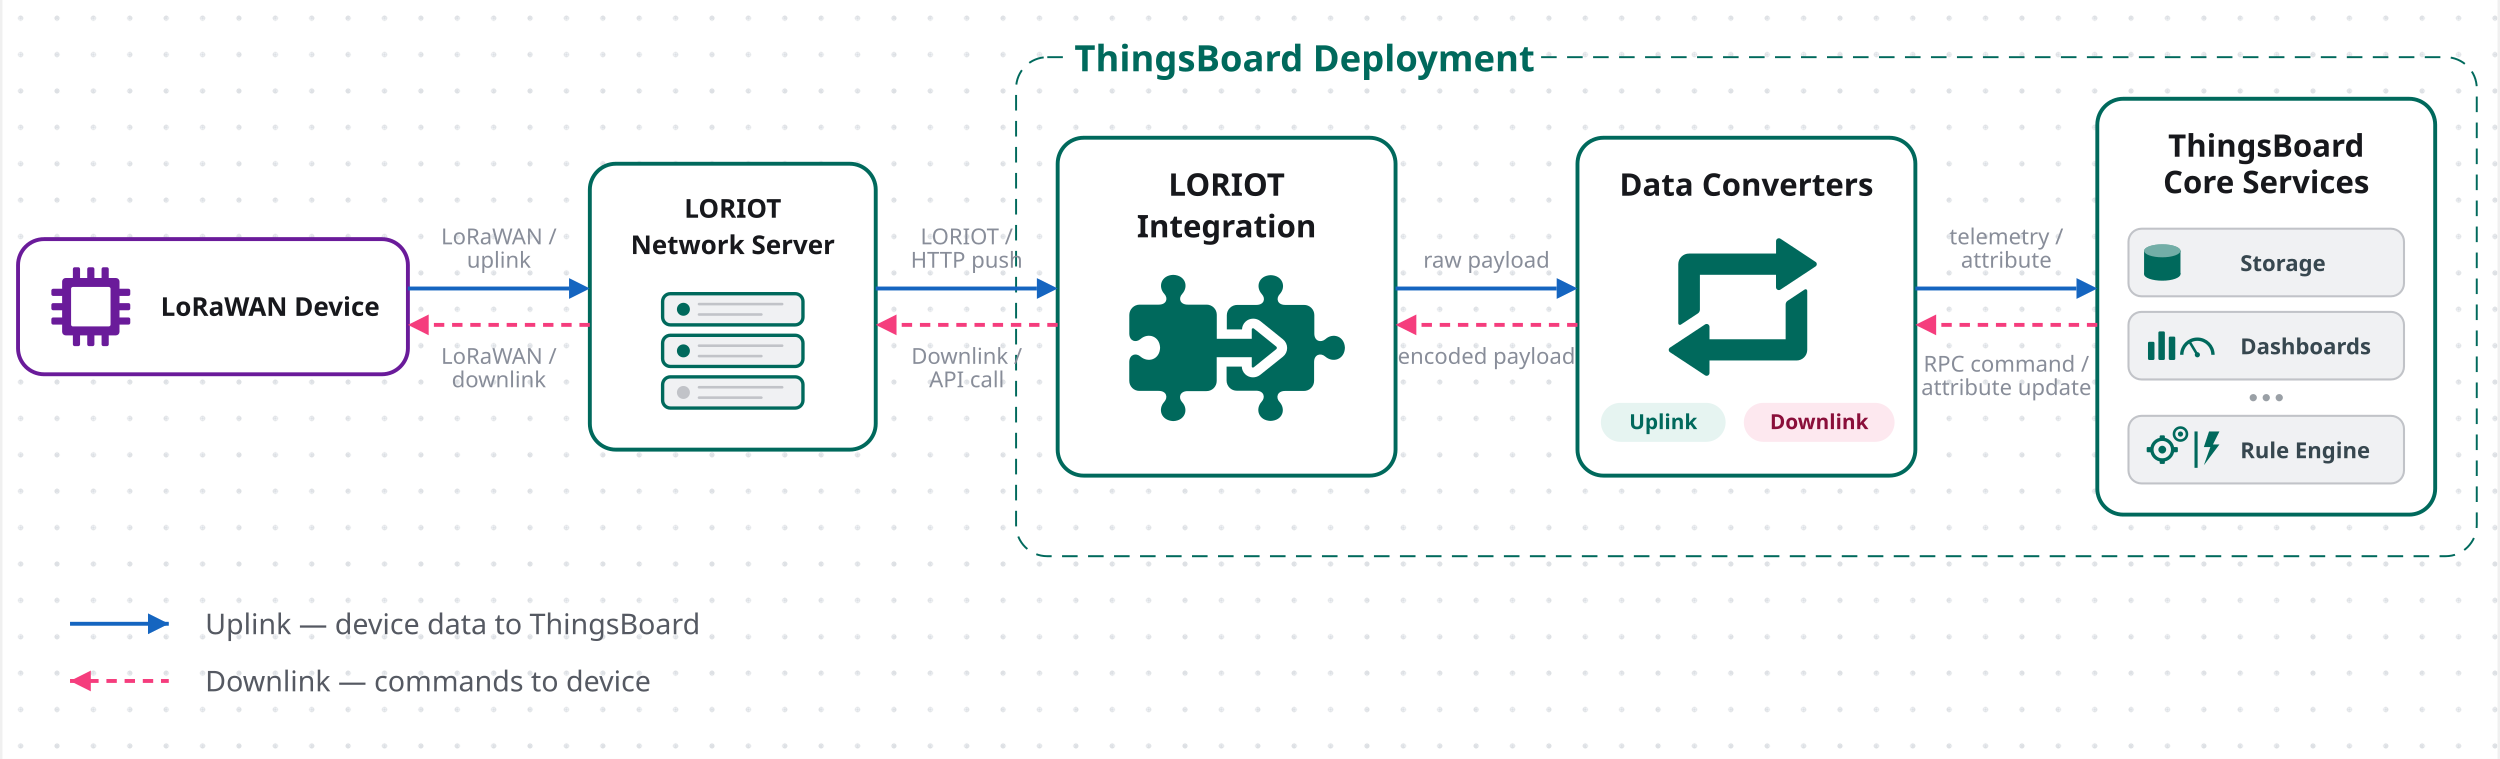
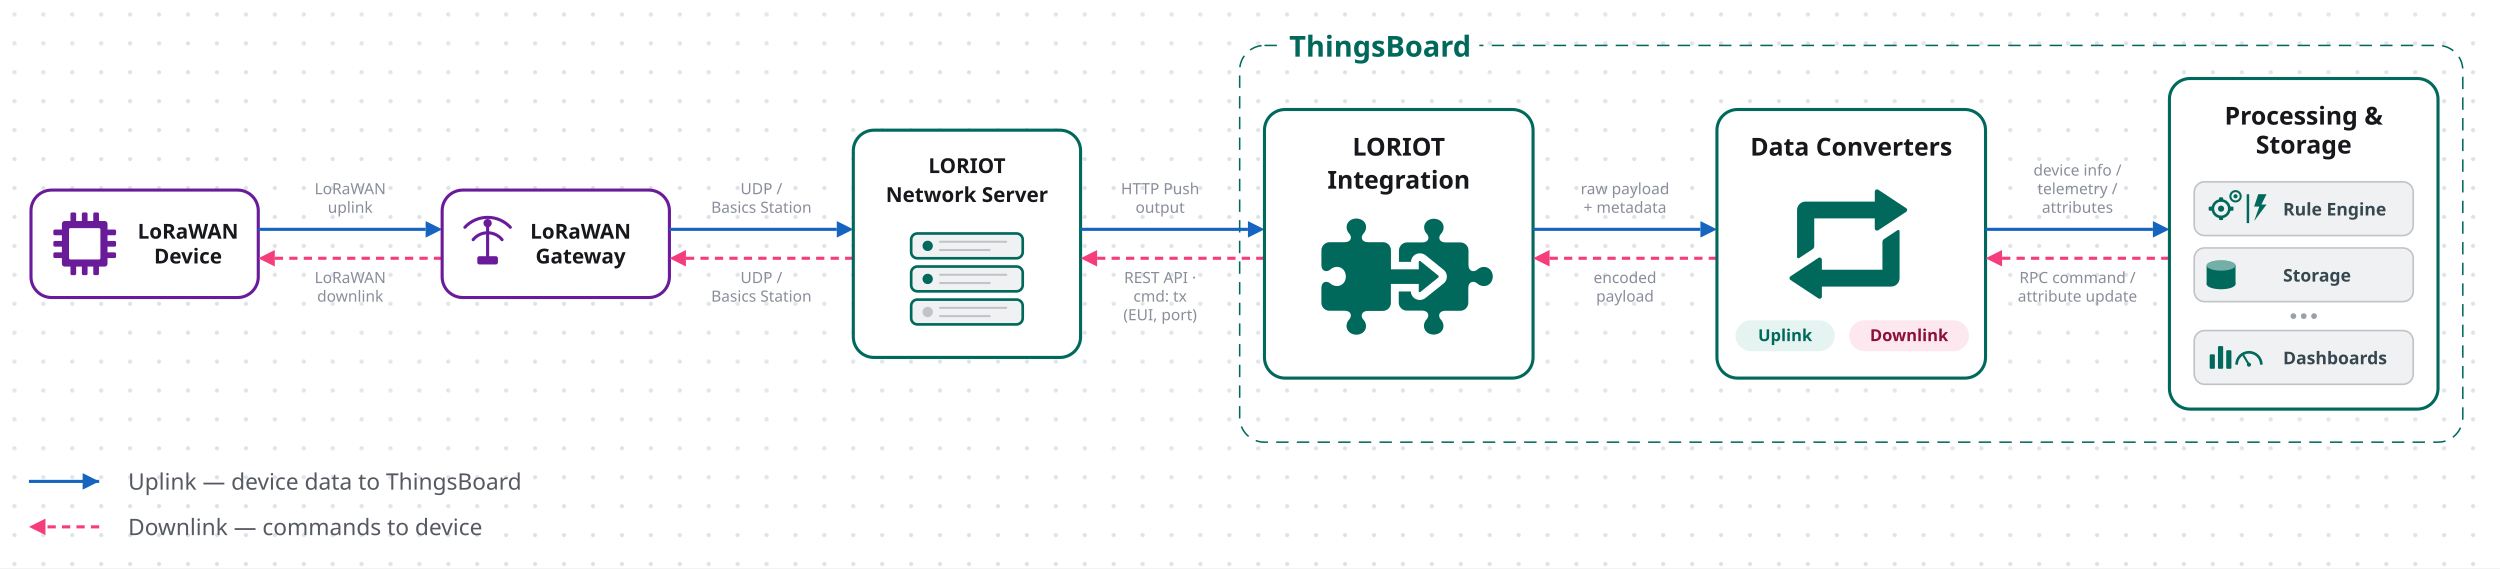
- <svg xmlns="http://www.w3.org/2000/svg" width="1400" height="425" viewBox="0 0 960 292">
+ <svg xmlns="http://www.w3.org/2000/svg" width="1430" height="325" fill="none" viewBox="0 0 1210 275">
  <defs>
    <clipPath id="clip0">
-       <path fill="#fff" d="M0 0h960v292H0z" />
+       <path fill="#fff" d="M0 0h1210v275H0z" />
    </clipPath>
    <pattern id="dots" width="14" height="14" x="0" y="0" patternUnits="userSpaceOnUse">
      <circle cx="7" cy="7" r="1" fill="#dde0e4" />
    </pattern>
  </defs>
  <g clip-path="url(#clip0)">
-     <path fill="#fff" d="M0 0h960v292H0z" />
-     <path fill="url(#dots)" d="M0 0h960v292H0z" />
+     <path fill="#fff" d="M0 0h1210v275H0z" />
+     <path fill="url(#dots)" d="M0 0h1210v275H0z" />
    <g transform="translate(0 33)">
-       <rect width="562" height="192" x="390" y="-11" fill="none" stroke="#00695c" stroke-dasharray="6,4" stroke-width=".75" rx="12" />
-       <path fill="#fff" d="M410-18h178v14H410z" />
-       <text x="501" y="-11" fill="#00695c" dominant-baseline="central" font-family="system-ui,sans-serif" font-size="14" font-weight="600" text-anchor="middle" textLength="174">ThingsBoard Deployment</text>
-       <rect width="150" height="52" x="6" y="59" fill="#fff" stroke="#6a1b9a" stroke-width="1.5" rx="10" />
-       <g fill="#6a1b9a" transform="matrix(.69 0 0 .69 13.3 64.3)">
-         <rect width="32" height="32" x="14" y="14" rx="2" />
-         <rect width="22" height="22" x="19" y="19" fill="#fff" rx="1" />
-         <rect width="4" height="7" x="20" y="8" rx="1" />
-         <rect width="4" height="7" x="28" y="8" rx="1" />
-         <rect width="4" height="7" x="36" y="8" rx="1" />
-         <rect width="4" height="7" x="20" y="45" rx="1" />
-         <rect width="4" height="7" x="28" y="45" rx="1" />
-         <rect width="4" height="7" x="36" y="45" rx="1" />
-         <rect width="7" height="4" x="8" y="20" rx="1" />
-         <rect width="7" height="4" x="8" y="28" rx="1" />
-         <rect width="7" height="4" x="8" y="36" rx="1" />
-         <rect width="7" height="4" x="45" y="20" rx="1" />
-         <rect width="7" height="4" x="45" y="28" rx="1" />
-         <rect width="7" height="4" x="45" y="36" rx="1" />
+       <rect width="592" height="192" x="600" y="-11" stroke="#00695c" stroke-dasharray="6,4" stroke-width=".75" rx="12" />
+       <path fill="#fff" d="M620-18h96v14h-96z" />
+       <text x="668" y="-11" fill="#00695c" dominant-baseline="central" font-family="system-ui,sans-serif" font-size="14" font-weight="600" text-anchor="middle" textLength="88">ThingsBoard</text>
+       <g transform="translate(9)">
+         <rect width="110" height="52" x="6" y="59" fill="#fff" stroke="#6a1b9a" stroke-width="1.5" rx="10" />
+         <g fill="#6a1b9a" transform="matrix(.69 0 0 .69 11.3 64.3)">
+           <rect width="32" height="32" x="14" y="14" rx="2" />
+           <rect width="22" height="22" x="19" y="19" fill="#fff" rx="1" />
+           <rect width="4" height="7" x="20" y="8" rx="1" />
+           <rect width="4" height="7" x="28" y="8" rx="1" />
+           <rect width="4" height="7" x="36" y="8" rx="1" />
+           <rect width="4" height="7" x="20" y="45" rx="1" />
+           <rect width="4" height="7" x="28" y="45" rx="1" />
+           <rect width="4" height="7" x="36" y="45" rx="1" />
+           <rect width="7" height="4" x="8" y="20" rx="1" />
+           <rect width="7" height="4" x="8" y="28" rx="1" />
+           <rect width="7" height="4" x="8" y="36" rx="1" />
+           <rect width="7" height="4" x="45" y="20" rx="1" />
+           <rect width="7" height="4" x="45" y="28" rx="1" />
+           <rect width="7" height="4" x="45" y="36" rx="1" />
+         </g>
+         <text x="82" y="79" fill="#17181c" dominant-baseline="middle" font-family="system-ui,sans-serif" font-size="10" font-weight="600" text-anchor="middle">LoRaWAN</text>
+         <text x="82" y="91" fill="#17181c" dominant-baseline="middle" font-family="system-ui,sans-serif" font-size="10" font-weight="600" text-anchor="middle">Device</text>
      </g>
-       <text x="103" y="85" fill="#17181c" dominant-baseline="middle" font-family="system-ui,sans-serif" font-size="10" font-weight="600" text-anchor="middle">LoRaWAN Device</text>
-       <rect width="110" height="110" x="226" y="30" fill="#fff" stroke="#00695c" stroke-width="1.5" rx="10" />
-       <text x="281" y="43" fill="#17181c" dominant-baseline="hanging" font-family="system-ui,sans-serif" font-size="10" font-weight="600" text-anchor="middle">LORIOT</text>
-       <text x="281" y="57" fill="#17181c" dominant-baseline="hanging" font-family="system-ui,sans-serif" font-size="10" font-weight="600" text-anchor="middle">Network Server</text>
-       <g fill="none" stroke="#00695c" stroke-linecap="round" stroke-width="1.3">
-         <rect width="54" height="12" x="254" y="80" fill="#f0f1f3" rx="3" />
-         <circle cx="262" cy="86" r="2.5" fill="#00695c" stroke="none" />
-         <path stroke="#c1c3c8" stroke-width="1" d="M268 84h32m-32 4h24" />
-         <rect width="54" height="12" x="254" y="96" fill="#f0f1f3" rx="3" />
-         <circle cx="262" cy="102" r="2.5" fill="#00695c" stroke="none" />
-         <path stroke="#c1c3c8" stroke-width="1" d="M268 100h32m-32 4h24" />
-         <rect width="54" height="12" x="254" y="112" fill="#f0f1f3" rx="3" />
-         <circle cx="262" cy="118" r="2.5" fill="#c1c3c8" stroke="none" />
-         <path stroke="#c1c3c8" stroke-width="1" d="M268 116h32m-32 4h24" />
+       <path stroke="#1565c0" stroke-width="1.5" d="M125 78h81" />
+       <path fill="#1565c0" d="m206 74 8 4-8 4z" />
+       <path stroke="#f53d7d" stroke-dasharray="4,3" stroke-width="1.5" d="M214 92h-81" />
+       <path fill="#f53d7d" d="m133 88-8 4 8 4z" />
+       <text x="169.5" y="61" fill="#888d99" font-family="system-ui,sans-serif" font-size="7.5" text-anchor="middle">LoRaWAN</text>
+       <text x="169.5" y="70" fill="#888d99" font-family="system-ui,sans-serif" font-size="7.5" text-anchor="middle">uplink</text>
+       <text x="169.5" y="104" fill="#888d99" font-family="system-ui,sans-serif" font-size="7.5" text-anchor="middle">LoRaWAN</text>
+       <text x="169.5" y="113" fill="#888d99" font-family="system-ui,sans-serif" font-size="7.5" text-anchor="middle">downlink</text>
+       <g transform="translate(33)">
+         <rect width="110" height="52" x="181" y="59" fill="#fff" stroke="#6a1b9a" stroke-width="1.5" rx="10" />
+         <g stroke="#6a1b9a" stroke-linecap="round" stroke-width="1.5" transform="translate(190 53)">
+           <path d="M13 38V22m-7 8a9 9 0 0 1 14 0M2 24a15 15 0 0 1 22 0" />
+           <rect width="10" height="4" x="8" y="38" fill="#6a1b9a" stroke="none" rx="1" />
+           <circle cx="13" cy="22" r="2" fill="#6a1b9a" stroke="none" />
+         </g>
+         <text x="248" y="79" fill="#17181c" dominant-baseline="middle" font-family="system-ui,sans-serif" font-size="10" font-weight="600" text-anchor="middle">LoRaWAN</text>
+         <text x="248" y="91" fill="#17181c" dominant-baseline="middle" font-family="system-ui,sans-serif" font-size="10" font-weight="600" text-anchor="middle">Gateway</text>
      </g>
-       <rect width="130" height="130" x="406" y="20" fill="#fff" stroke="#00695c" stroke-width="1.5" rx="10" />
-       <text x="471" y="33" fill="#17181c" dominant-baseline="hanging" font-family="system-ui,sans-serif" font-size="12" font-weight="600" text-anchor="middle">LORIOT</text>
-       <text x="471" y="49" fill="#17181c" dominant-baseline="hanging" font-family="system-ui,sans-serif" font-size="12" font-weight="600" text-anchor="middle">Integration</text>
-       <g fill="#00695c">
-         <path d="M437.48 117.4h7.39c3 0 3.7 2.45 2.14 4.21-2.58 2.87-1.2 7.16 3.43 7.41 4.64-.16 6.01-4.54 3.43-7.32-1.54-1.69-.86-4.22 2.14-4.22h7.22a3.9 3.9 0 0 0 3.96-3.88v-9.17h13.49v3.63c0 .33.42.5.78.25l8.68-7a.66.66 0 0 0 0-.93l-8.68-7c-.34-.25-.78 0-.78.34v3.63h-13.46v-9.26a3.9 3.9 0 0 0-3.95-3.88h-7.22c-3.01 0-3.7-2.45-2.14-4.13 2.58-2.87 1.2-7.17-3.44-7.33-4.63.16-6 4.54-3.43 7.33 1.55 1.68.87 4.13-2.14 4.13h-7.3a4 4 0 0 0-4.04 3.96v7.26c.08 2.87 2.58 3.53 4.3 2.02 2.92-2.54 7.38-1.19 7.55 3.36-.17 4.55-4.63 5.9-7.56 3.37-1.71-1.52-4.2-.85-4.3 2.01v7.33a3.87 3.87 0 0 0 3.93 3.88" />
-         <path d="M474.95 117.33h7.4c3 0 3.7 2.53 2.13 4.22-2.58 2.86-1.2 7.24 3.43 7.4 4.64-.16 6.02-4.46 3.44-7.32-1.55-1.68-.87-4.21 2.14-4.21h7.22a3.9 3.9 0 0 0 3.95-3.88v-7.25c0-2.95 2.59-3.63 4.3-2.1 2.92 2.53 7.39 1.18 7.56-3.36-.17-4.55-4.64-5.9-7.47-3.37-1.72 1.52-4.3.85-4.3-2.1V88.2a3.9 3.9 0 0 0-3.96-3.88h-7.22c-3 0-3.7-2.45-2.14-4.13 2.58-2.78 1.2-7.16-3.43-7.33-4.64.17-6.01 4.47-3.43 7.33 1.54 1.68.86 4.13-2.14 4.13h-7.3a4 4 0 0 0-4.05 3.97v5.44h5.84a4.3 4.3 0 0 1 4.3-4.13 4.5 4.5 0 0 1 2.75.93l8.68 7a4.27 4.27 0 0 1 0 6.73l-8.76 7c-.78.58-1.72.93-2.75.93a4.3 4.3 0 0 1-4.3-4.13h-5.85v5.4a3.9 3.9 0 0 0 3.96 3.87" />
+       <path stroke="#1565c0" stroke-width="1.5" d="M324 78h81" />
+       <path fill="#1565c0" d="m405 74 8 4-8 4z" />
+       <path stroke="#f53d7d" stroke-dasharray="4,3" stroke-width="1.5" d="M413 92h-81" />
+       <path fill="#f53d7d" d="m332 88-8 4 8 4z" />
+       <text x="368.5" y="61" fill="#888d99" font-family="system-ui,sans-serif" font-size="7.5" text-anchor="middle">UDP /</text>
+       <text x="368.5" y="70" fill="#888d99" font-family="system-ui,sans-serif" font-size="7.5" text-anchor="middle">Basics Station</text>
+       <text x="368.5" y="104" fill="#888d99" font-family="system-ui,sans-serif" font-size="7.5" text-anchor="middle">UDP /</text>
+       <text x="368.5" y="113" fill="#888d99" font-family="system-ui,sans-serif" font-size="7.5" text-anchor="middle">Basics Station</text>
+       <rect width="110" height="110" x="413" y="30" fill="#fff" stroke="#00695c" stroke-width="1.5" rx="10" />
+       <text x="468" y="43" fill="#17181c" dominant-baseline="hanging" font-family="system-ui,sans-serif" font-size="10" font-weight="600" text-anchor="middle">LORIOT</text>
+       <text x="468" y="57" fill="#17181c" dominant-baseline="hanging" font-family="system-ui,sans-serif" font-size="10" font-weight="600" text-anchor="middle">Network Server</text>
+       <g>
+         <g stroke="#00695c" stroke-linecap="round" stroke-width="1.3" transform="translate(57)">
+           <rect width="54" height="12" x="384" y="80" fill="#f0f1f3" rx="3" />
+           <circle cx="392" cy="86" r="2.5" fill="#00695c" stroke="none" />
+           <path stroke="#c1c3c8" stroke-width="1" d="M398 84h32m-32 4h24" />
+           <rect width="54" height="12" x="384" y="96" fill="#f0f1f3" rx="3" />
+           <circle cx="392" cy="102" r="2.5" fill="#00695c" stroke="none" />
+           <path stroke="#c1c3c8" stroke-width="1" d="M398 100h32m-32 4h24" />
+           <rect width="54" height="12" x="384" y="112" fill="#f0f1f3" rx="3" />
+           <circle cx="392" cy="118" r="2.5" fill="#c1c3c8" stroke="none" />
+           <path stroke="#c1c3c8" stroke-width="1" d="M398 116h32m-32 4h24" />
+         </g>
      </g>
-       <rect width="130" height="130" x="606" y="20" fill="#fff" stroke="#00695c" stroke-width="1.5" rx="10" />
-       <text x="671" y="33" fill="#17181c" dominant-baseline="hanging" font-family="system-ui,sans-serif" font-size="12" font-weight="600" text-anchor="middle">Data Converters</text>
-       <g fill="#00695c">
-         <path d="m697.58 67.75-13.46-8.89a1.1 1.1 0 0 0-1.72.9v4.8h-33.46a4.1 4.1 0 0 0-4.16 4.08V91.4c0 .49.57.79.98.51l6.54-4.31c.5-.32.8-.88.8-1.48v-13.4h29.28v4.8c0 .88.98 1.4 1.72.9l13.46-8.88c.68-.43.68-1.37.02-1.8m-4.16 10.64-6.53 4.32c-.5.32-.8.87-.8 1.47v13.37h-29.3v-4.8a1.1 1.1 0 0 0-1.73-.9l-13.46 8.88a1.07 1.07 0 0 0 0 1.8l13.46 8.88a1.1 1.1 0 0 0 1.73-.9v-4.8h33.43a4.1 4.1 0 0 0 4.18-4.08V78.89a.62.62 0 0 0-.98-.5" />
+       <path stroke="#1565c0" stroke-width="1.5" d="M523 78h81" />
+       <path fill="#1565c0" d="m604 74 8 4-8 4z" />
+       <path stroke="#f53d7d" stroke-dasharray="4,3" stroke-width="1.5" d="M612 92h-81" />
+       <path fill="#f53d7d" d="m531 88-8 4 8 4z" />
+       <text x="561.5" y="61" fill="#888d99" font-family="system-ui,sans-serif" font-size="7.5" text-anchor="middle">HTTP Push</text>
+       <text x="561.5" y="70" fill="#888d99" font-family="system-ui,sans-serif" font-size="7.5" text-anchor="middle">output</text>
+       <text x="561.5" y="104" fill="#888d99" font-family="system-ui,sans-serif" font-size="7.5" text-anchor="middle">REST API ·</text>
+       <text x="561.5" y="113" fill="#888d99" font-family="system-ui,sans-serif" font-size="7.5" text-anchor="middle">cmd: tx</text>
+       <text x="561.5" y="122" fill="#888d99" font-family="system-ui,sans-serif" font-size="7.5" text-anchor="middle">(EUI, port)</text>
+       <rect width="130" height="130" x="612" y="20" fill="#fff" stroke="#00695c" stroke-width="1.5" rx="10" />
+       <text x="677" y="33" fill="#17181c" dominant-baseline="hanging" font-family="system-ui,sans-serif" font-size="12" font-weight="600" text-anchor="middle">LORIOT</text>
+       <text x="677" y="49" fill="#17181c" dominant-baseline="hanging" font-family="system-ui,sans-serif" font-size="12" font-weight="600" text-anchor="middle">Integration</text>
+       <g>
+         <g fill="#00695c">
+           <path d="M643.48 117.4h7.39c3 0 3.7 2.45 2.14 4.21-2.58 2.87-1.2 7.16 3.43 7.41 4.64-.16 6.01-4.54 3.43-7.32-1.54-1.69-.86-4.22 2.14-4.22h7.22a3.9 3.9 0 0 0 3.96-3.88v-9.17h13.49v3.63c0 .33.42.5.78.25l8.68-7a.66.66 0 0 0 0-.93l-8.68-7c-.34-.25-.78 0-.78.34v3.63h-13.46v-9.26a3.9 3.9 0 0 0-3.95-3.88h-7.22c-3.01 0-3.7-2.45-2.14-4.13 2.58-2.87 1.2-7.17-3.44-7.33-4.63.16-6 4.54-3.43 7.33 1.55 1.68.87 4.13-2.14 4.13h-7.3a4 4 0 0 0-4.04 3.96v7.26c.08 2.87 2.58 3.53 4.3 2.02 2.92-2.54 7.38-1.19 7.55 3.36-.17 4.55-4.63 5.9-7.56 3.37-1.71-1.52-4.2-.85-4.3 2.01v7.33a3.87 3.87 0 0 0 3.93 3.88" />
+           <path d="M680.95 117.33h7.4c3 0 3.7 2.53 2.13 4.22-2.58 2.86-1.2 7.24 3.43 7.4 4.64-.16 6.02-4.46 3.44-7.32-1.55-1.68-.87-4.21 2.14-4.21h7.22a3.9 3.9 0 0 0 3.95-3.88v-7.25c0-2.95 2.59-3.63 4.3-2.1 2.92 2.53 7.39 1.18 7.56-3.36-.17-4.55-4.64-5.9-7.47-3.37-1.72 1.52-4.3.85-4.3-2.1V88.2a3.9 3.9 0 0 0-3.96-3.88h-7.22c-3 0-3.7-2.45-2.14-4.13 2.58-2.78 1.2-7.16-3.43-7.33-4.64.17-6.01 4.47-3.43 7.33 1.54 1.68.86 4.13-2.14 4.13h-7.3a4 4 0 0 0-4.05 3.97v5.44h5.84a4.3 4.3 0 0 1 4.3-4.13 4.5 4.5 0 0 1 2.75.93l8.68 7a4.27 4.27 0 0 1 0 6.73l-8.76 7c-.78.58-1.72.93-2.75.93a4.3 4.3 0 0 1-4.3-4.13h-5.85v5.4a3.9 3.9 0 0 0 3.96 3.87" />
+         </g>
      </g>
-       <rect width="48" height="15" x="615" y="122" fill="#e6f4f1" rx="7.5" />
-       <text x="639" y="129" fill="#00695c" dominant-baseline="central" font-family="system-ui,sans-serif" font-size="8" font-weight="700" text-anchor="middle">Uplink</text>
-       <rect width="58" height="15" x="670" y="122" fill="#fde8ef" rx="7.5" />
-       <text x="699" y="129" fill="#8a0f3a" dominant-baseline="central" font-family="system-ui,sans-serif" font-size="8" font-weight="700" text-anchor="middle">Downlink</text>
-       <rect width="130" height="160" x="806" y="5" fill="#fff" stroke="#00695c" stroke-width="1.5" rx="10" />
-       <text x="871" y="18" fill="#17181c" dominant-baseline="hanging" font-family="system-ui,sans-serif" font-size="12" font-weight="600" text-anchor="middle">ThingsBoard</text>
-       <text x="871" y="32" fill="#17181c" dominant-baseline="hanging" font-family="system-ui,sans-serif" font-size="12" font-weight="600" text-anchor="middle">Core Services</text>
-       <g transform="translate(117 5)">
-         <rect width="106" height="26" x="701" y="50" fill="#f0f1f3" stroke="#c1c3c8" stroke-width=".8" rx="5" />
-         <g fill="#00695c" transform="translate(45 -6.5)">
-           <ellipse cx="669" cy="65" rx="7" ry="2.5" />
-           <path d="M662 65h14v9h-14z" />
-           <ellipse cx="669" cy="74" rx="7" ry="2.5" />
-           <ellipse cx="669" cy="65" fill="#e6f4f1" opacity=".5" rx="7" ry="2.5" />
+       <path stroke="#1565c0" stroke-width="1.5" d="M742 78h81" />
+       <path fill="#1565c0" d="m823 74 8 4-8 4z" />
+       <path stroke="#f53d7d" stroke-dasharray="4,3" stroke-width="1.5" d="M831 92h-81" />
+       <path fill="#f53d7d" d="m750 88-8 4 8 4z" />
+       <text x="786.5" y="61" fill="#888d99" font-family="system-ui,sans-serif" font-size="7.5" text-anchor="middle">raw payload</text>
+       <text x="786.5" y="70" fill="#888d99" font-family="system-ui,sans-serif" font-size="7.5" text-anchor="middle">+ metadata</text>
+       <text x="786.5" y="104" fill="#888d99" font-family="system-ui,sans-serif" font-size="7.5" text-anchor="middle">encoded</text>
+       <text x="786.5" y="113" fill="#888d99" font-family="system-ui,sans-serif" font-size="7.5" text-anchor="middle">payload</text>
+       <g transform="translate(105)">
+         <rect width="130" height="130" x="726" y="20" fill="#fff" stroke="#00695c" stroke-width="1.5" rx="10" />
+         <text x="791" y="33" fill="#17181c" dominant-baseline="hanging" font-family="system-ui,sans-serif" font-size="12" font-weight="600" text-anchor="middle">Data Converters</text>
+         <g fill="#00695c">
+           <path d="m817.58 67.75-13.46-8.89a1.1 1.1 0 0 0-1.72.9v4.8h-33.46a4.1 4.1 0 0 0-4.16 4.08V91.4c0 .49.57.79.98.51l6.54-4.31c.5-.32.8-.88.8-1.48v-13.4h29.28v4.8c0 .88.98 1.4 1.72.9l13.46-8.88c.68-.43.68-1.37.02-1.8m-4.16 10.64-6.53 4.32c-.5.32-.8.87-.8 1.47v13.37h-29.3v-4.8a1.1 1.1 0 0 0-1.73-.9l-13.46 8.88a1.07 1.07 0 0 0 0 1.8l13.46 8.88a1.1 1.1 0 0 0 1.73-.9v-4.8h33.43a4.1 4.1 0 0 0 4.18-4.08V78.89a.62.62 0 0 0-.98-.5" />
        </g>
-         <text x="744" y="63" fill="#37474f" dominant-baseline="central" font-family="system-ui,sans-serif" font-size="8.5" font-weight="600">Storage</text>
-         <rect width="106" height="26" x="701" y="82" fill="#f0f1f3" stroke="#c1c3c8" stroke-width=".8" rx="5" />
-         <g fill="#00695c" transform="translate(47.5 -5.5)">
-           <rect width="2.5" height="7" x="661" y="99" rx=".5" />
-           <rect width="2.5" height="11" x="665" y="95" rx=".5" />
-           <rect width="2.5" height="9" x="669" y="97" rx=".5" />
-           <path fill="none" stroke="#00695c" stroke-width="1.3" d="M674 104a6 6 0 0 1 12 0" />
-           <path stroke="#00695c" stroke-linecap="round" d="m680 104-3-5" />
-           <circle cx="680" cy="104" r="1" />
+         <rect width="48" height="15" x="735" y="122" fill="#e6f4f1" rx="7.5" />
+         <text x="759" y="129" fill="#00695c" dominant-baseline="central" font-family="system-ui,sans-serif" font-size="8" font-weight="700" text-anchor="middle">Uplink</text>
+         <rect width="58" height="15" x="790" y="122" fill="#fde8ef" rx="7.5" />
+         <text x="819" y="129" fill="#8a0f3a" dominant-baseline="central" font-family="system-ui,sans-serif" font-size="8" font-weight="700" text-anchor="middle">Downlink</text>
+       </g>
+       <path stroke="#1565c0" stroke-width="1.5" d="M961 78h81" />
+       <path fill="#1565c0" d="m1042 74 8 4-8 4z" />
+       <path stroke="#f53d7d" stroke-dasharray="4,3" stroke-width="1.5" d="M1050 92h-81" />
+       <path fill="#f53d7d" d="m969 88-8 4 8 4z" />
+       <text x="1005.5" y="52" fill="#888d99" font-family="system-ui,sans-serif" font-size="7.5" text-anchor="middle">device info /</text>
+       <text x="1005.5" y="61" fill="#888d99" font-family="system-ui,sans-serif" font-size="7.5" text-anchor="middle">telemetry /</text>
+       <text x="1005.5" y="70" fill="#888d99" font-family="system-ui,sans-serif" font-size="7.5" text-anchor="middle">attributes</text>
+       <text x="1005.5" y="104" fill="#888d99" font-family="system-ui,sans-serif" font-size="7.5" text-anchor="middle">RPC command /</text>
+       <text x="1005.5" y="113" fill="#888d99" font-family="system-ui,sans-serif" font-size="7.5" text-anchor="middle">attribute update</text>
+       <g transform="translate(129)">
+         <rect width="130" height="160" x="921" y="5" fill="#fff" stroke="#00695c" stroke-width="1.5" rx="10" />
+         <text x="986" y="18" fill="#17181c" dominant-baseline="hanging" font-family="system-ui,sans-serif" font-size="12" font-weight="600" text-anchor="middle">Processing &amp;</text>
+         <text x="986" y="32" fill="#17181c" dominant-baseline="hanging" font-family="system-ui,sans-serif" font-size="12" font-weight="600" text-anchor="middle">Storage</text>
+         <g transform="translate(232 5)">
+           <g transform="translate(0 32)">
+             <rect width="106" height="26" x="701" y="50" fill="#f0f1f3" stroke="#c1c3c8" stroke-width=".8" rx="5" />
+             <g fill="#00695c" transform="translate(45 -6.5)">
+               <ellipse cx="669" cy="65" rx="7" ry="2.5" />
+               <path d="M662 65h14v9h-14z" />
+               <ellipse cx="669" cy="74" rx="7" ry="2.5" />
+               <ellipse cx="669" cy="65" fill="#e6f4f1" opacity=".5" rx="7" ry="2.5" />
+             </g>
+             <text x="744" y="63" fill="#37474f" dominant-baseline="central" font-family="system-ui,sans-serif" font-size="8.5" font-weight="600">Storage</text>
+           </g>
+           <g transform="translate(0 40)">
+             <rect width="106" height="26" x="701" y="82" fill="#f0f1f3" stroke="#c1c3c8" stroke-width=".8" rx="5" />
+             <g fill="#00695c" transform="translate(47.5 -5.5)">
+               <rect width="2.5" height="7" x="661" y="99" rx=".5" />
+               <rect width="2.5" height="11" x="665" y="95" rx=".5" />
+               <rect width="2.5" height="9" x="669" y="97" rx=".5" />
+               <path fill="none" stroke="#00695c" stroke-width="1.3" d="M674 104a6 6 0 0 1 12 0" />
+               <path stroke="#00695c" stroke-linecap="round" d="m680 104-3-5" />
+               <circle cx="680" cy="104" r="1" />
+             </g>
+             <text x="744" y="95" fill="#37474f" dominant-baseline="central" font-family="system-ui,sans-serif" font-size="8.5" font-weight="600">Dashboards</text>
+           </g>
+           <circle cx="749" cy="115" r="1.4" fill="#9aa0a6" />
+           <circle cx="754" cy="115" r="1.4" fill="#9aa0a6" />
+           <circle cx="759" cy="115" r="1.4" fill="#9aa0a6" />
+           <g transform="translate(0 -72)">
+             <rect width="106" height="26" x="701" y="122" fill="#f0f1f3" stroke="#c1c3c8" stroke-width=".8" rx="5" />
+             <g fill="#00695c" transform="translate(49)">
+               <circle cx="665" cy="135" r="4" fill="none" stroke="#00695c" stroke-width="1.3" />
+               <circle cx="665" cy="135" r="1.5" />
+               <rect width="2" height="2" x="664" y="129.5" rx=".4" />
+               <rect width="2" height="2" x="664" y="138.5" rx=".4" />
+               <rect width="2" height="2" x="659" y="134" rx=".4" />
+               <rect width="2" height="2" x="669" y="134" rx=".4" />
+               <circle cx="672" cy="129" r="2.5" fill="none" stroke="#00695c" />
+               <circle cx="672" cy="129" r="1" />
+               <path stroke="#00695c" stroke-width="1.2" d="M678 128v14" />
+               <path d="m683 128-2 6h2.5l-2.5 7 6-8h-2.5l2.5-5z" />
+             </g>
+             <text x="744" y="135" fill="#37474f" dominant-baseline="central" font-family="system-ui,sans-serif" font-size="8.5" font-weight="600">Rule Engine</text>
+           </g>
        </g>
-         <text x="744" y="95" fill="#37474f" dominant-baseline="central" font-family="system-ui,sans-serif" font-size="8.5" font-weight="600">Dashboards</text>
-         <circle cx="749" cy="115" r="1.4" fill="#9aa0a6" />
-         <circle cx="754" cy="115" r="1.4" fill="#9aa0a6" />
-         <circle cx="759" cy="115" r="1.4" fill="#9aa0a6" />
-         <rect width="106" height="26" x="701" y="122" fill="#f0f1f3" stroke="#c1c3c8" stroke-width=".8" rx="5" />
-         <g fill="#00695c" transform="translate(49)">
-           <circle cx="665" cy="135" r="4" fill="none" stroke="#00695c" stroke-width="1.3" />
-           <circle cx="665" cy="135" r="1.5" />
-           <rect width="2" height="2" x="664" y="129.5" rx=".4" />
-           <rect width="2" height="2" x="664" y="138.5" rx=".4" />
-           <rect width="2" height="2" x="659" y="134" rx=".4" />
-           <rect width="2" height="2" x="669" y="134" rx=".4" />
-           <circle cx="672" cy="129" r="2.5" fill="none" stroke="#00695c" />
-           <circle cx="672" cy="129" r="1" />
-           <path stroke="#00695c" stroke-width="1.2" d="M678 128v14" />
-           <path d="m683 128-2 6h2.5l-2.5 7 6-8h-2.5l2.5-5z" />
-         </g>
-         <text x="744" y="135" fill="#37474f" dominant-baseline="central" font-family="system-ui,sans-serif" font-size="8.5" font-weight="600">Rule Engine</text>
      </g>
-       <path stroke="#1565c0" stroke-width="1.5" d="M156 78h62" />
-       <path fill="#1565c0" d="m218 74 8 4-8 4z" />
-       <path stroke="#f53d7d" stroke-dasharray="4,3" stroke-width="1.5" d="M226 92h-62" />
-       <path fill="#f53d7d" d="m164 88-8 4 8 4z" />
-       <text x="191" y="61" fill="#888d99" font-family="system-ui,sans-serif" font-size="8.5" text-anchor="middle">LoRaWAN /</text>
-       <text x="191" y="70" fill="#888d99" font-family="system-ui,sans-serif" font-size="8.5" text-anchor="middle">uplink</text>
-       <text x="191" y="107" fill="#888d99" font-family="system-ui,sans-serif" font-size="8.5" text-anchor="middle">LoRaWAN /</text>
-       <text x="191" y="116" fill="#888d99" font-family="system-ui,sans-serif" font-size="8.5" text-anchor="middle">downlink</text>
-       <path stroke="#1565c0" stroke-width="1.5" d="M336 78h62" />
-       <path fill="#1565c0" d="m398 74 8 4-8 4z" />
-       <path stroke="#f53d7d" stroke-dasharray="4,3" stroke-width="1.5" d="M406 92h-62" />
-       <path fill="#f53d7d" d="m344 88-8 4 8 4z" />
-       <text x="371" y="61" fill="#888d99" font-family="system-ui,sans-serif" font-size="8.5" text-anchor="middle">LORIOT /</text>
-       <text x="371" y="70" fill="#888d99" font-family="system-ui,sans-serif" font-size="8.5" text-anchor="middle">HTTP push</text>
-       <text x="371" y="107" fill="#888d99" font-family="system-ui,sans-serif" font-size="8.5" text-anchor="middle">Downlink /</text>
-       <text x="371" y="116" fill="#888d99" font-family="system-ui,sans-serif" font-size="8.5" text-anchor="middle">API call</text>
-       <path stroke="#1565c0" stroke-width="1.5" d="M536 78h62" />
-       <path fill="#1565c0" d="m598 74 8 4-8 4z" />
-       <path stroke="#f53d7d" stroke-dasharray="4,3" stroke-width="1.5" d="M606 92h-62" />
-       <path fill="#f53d7d" d="m544 88-8 4 8 4z" />
-       <text x="571" y="70" fill="#888d99" font-family="system-ui,sans-serif" font-size="8.5" text-anchor="middle">raw payload</text>
-       <text x="571" y="107" fill="#888d99" font-family="system-ui,sans-serif" font-size="8.5" text-anchor="middle">encoded payload</text>
-       <path stroke="#1565c0" stroke-width="1.5" d="M736 78h62" />
-       <path fill="#1565c0" d="m798 74 8 4-8 4z" />
-       <path stroke="#f53d7d" stroke-dasharray="4,3" stroke-width="1.5" d="M806 92h-62" />
-       <path fill="#f53d7d" d="m744 88-8 4 8 4z" />
-       <text x="771" y="61" fill="#888d99" font-family="system-ui,sans-serif" font-size="8.5" text-anchor="middle">telemetry /</text>
-       <text x="771" y="70" fill="#888d99" font-family="system-ui,sans-serif" font-size="8.5" text-anchor="middle">attribute</text>
-       <text x="771" y="110" fill="#888d99" font-family="system-ui,sans-serif" font-size="8.5" text-anchor="middle">RPC command /</text>
-       <text x="771" y="119" fill="#888d99" font-family="system-ui,sans-serif" font-size="8.5" text-anchor="middle">attribute update</text>
-       <path stroke="#1565c0" stroke-width="1.5" d="M26 207h38" />
-       <path fill="#1565c0" d="m56 203 8 4-8 4z" />
-       <text x="78" y="211" fill="#555962" font-family="system-ui,sans-serif" font-size="11">Uplink — device data to ThingsBoard</text>
-       <path stroke="#f53d7d" stroke-dasharray="4,3" stroke-width="1.5" d="M26 229h38" />
-       <path fill="#f53d7d" d="m34 225-8 4 8 4z" />
-       <text x="78" y="233" fill="#555962" font-family="system-ui,sans-serif" font-size="11">Downlink — commands to device</text>
+       <path stroke="#1565c0" stroke-width="1.5" d="M14 200h34" />
+       <path fill="#1565c0" d="m40 196 8 4-8 4z" />
+       <text x="62" y="204" fill="#555962" font-family="system-ui,sans-serif" font-size="11">Uplink — device data to ThingsBoard</text>
+       <path stroke="#f53d7d" stroke-dasharray="4,3" stroke-width="1.5" d="M48 222H22" />
+       <path fill="#f53d7d" d="m22 218-8 4 8 4z" />
+       <text x="62" y="226" fill="#555962" font-family="system-ui,sans-serif" font-size="11">Downlink — commands to device</text>
    </g>
  </g>
</svg>
